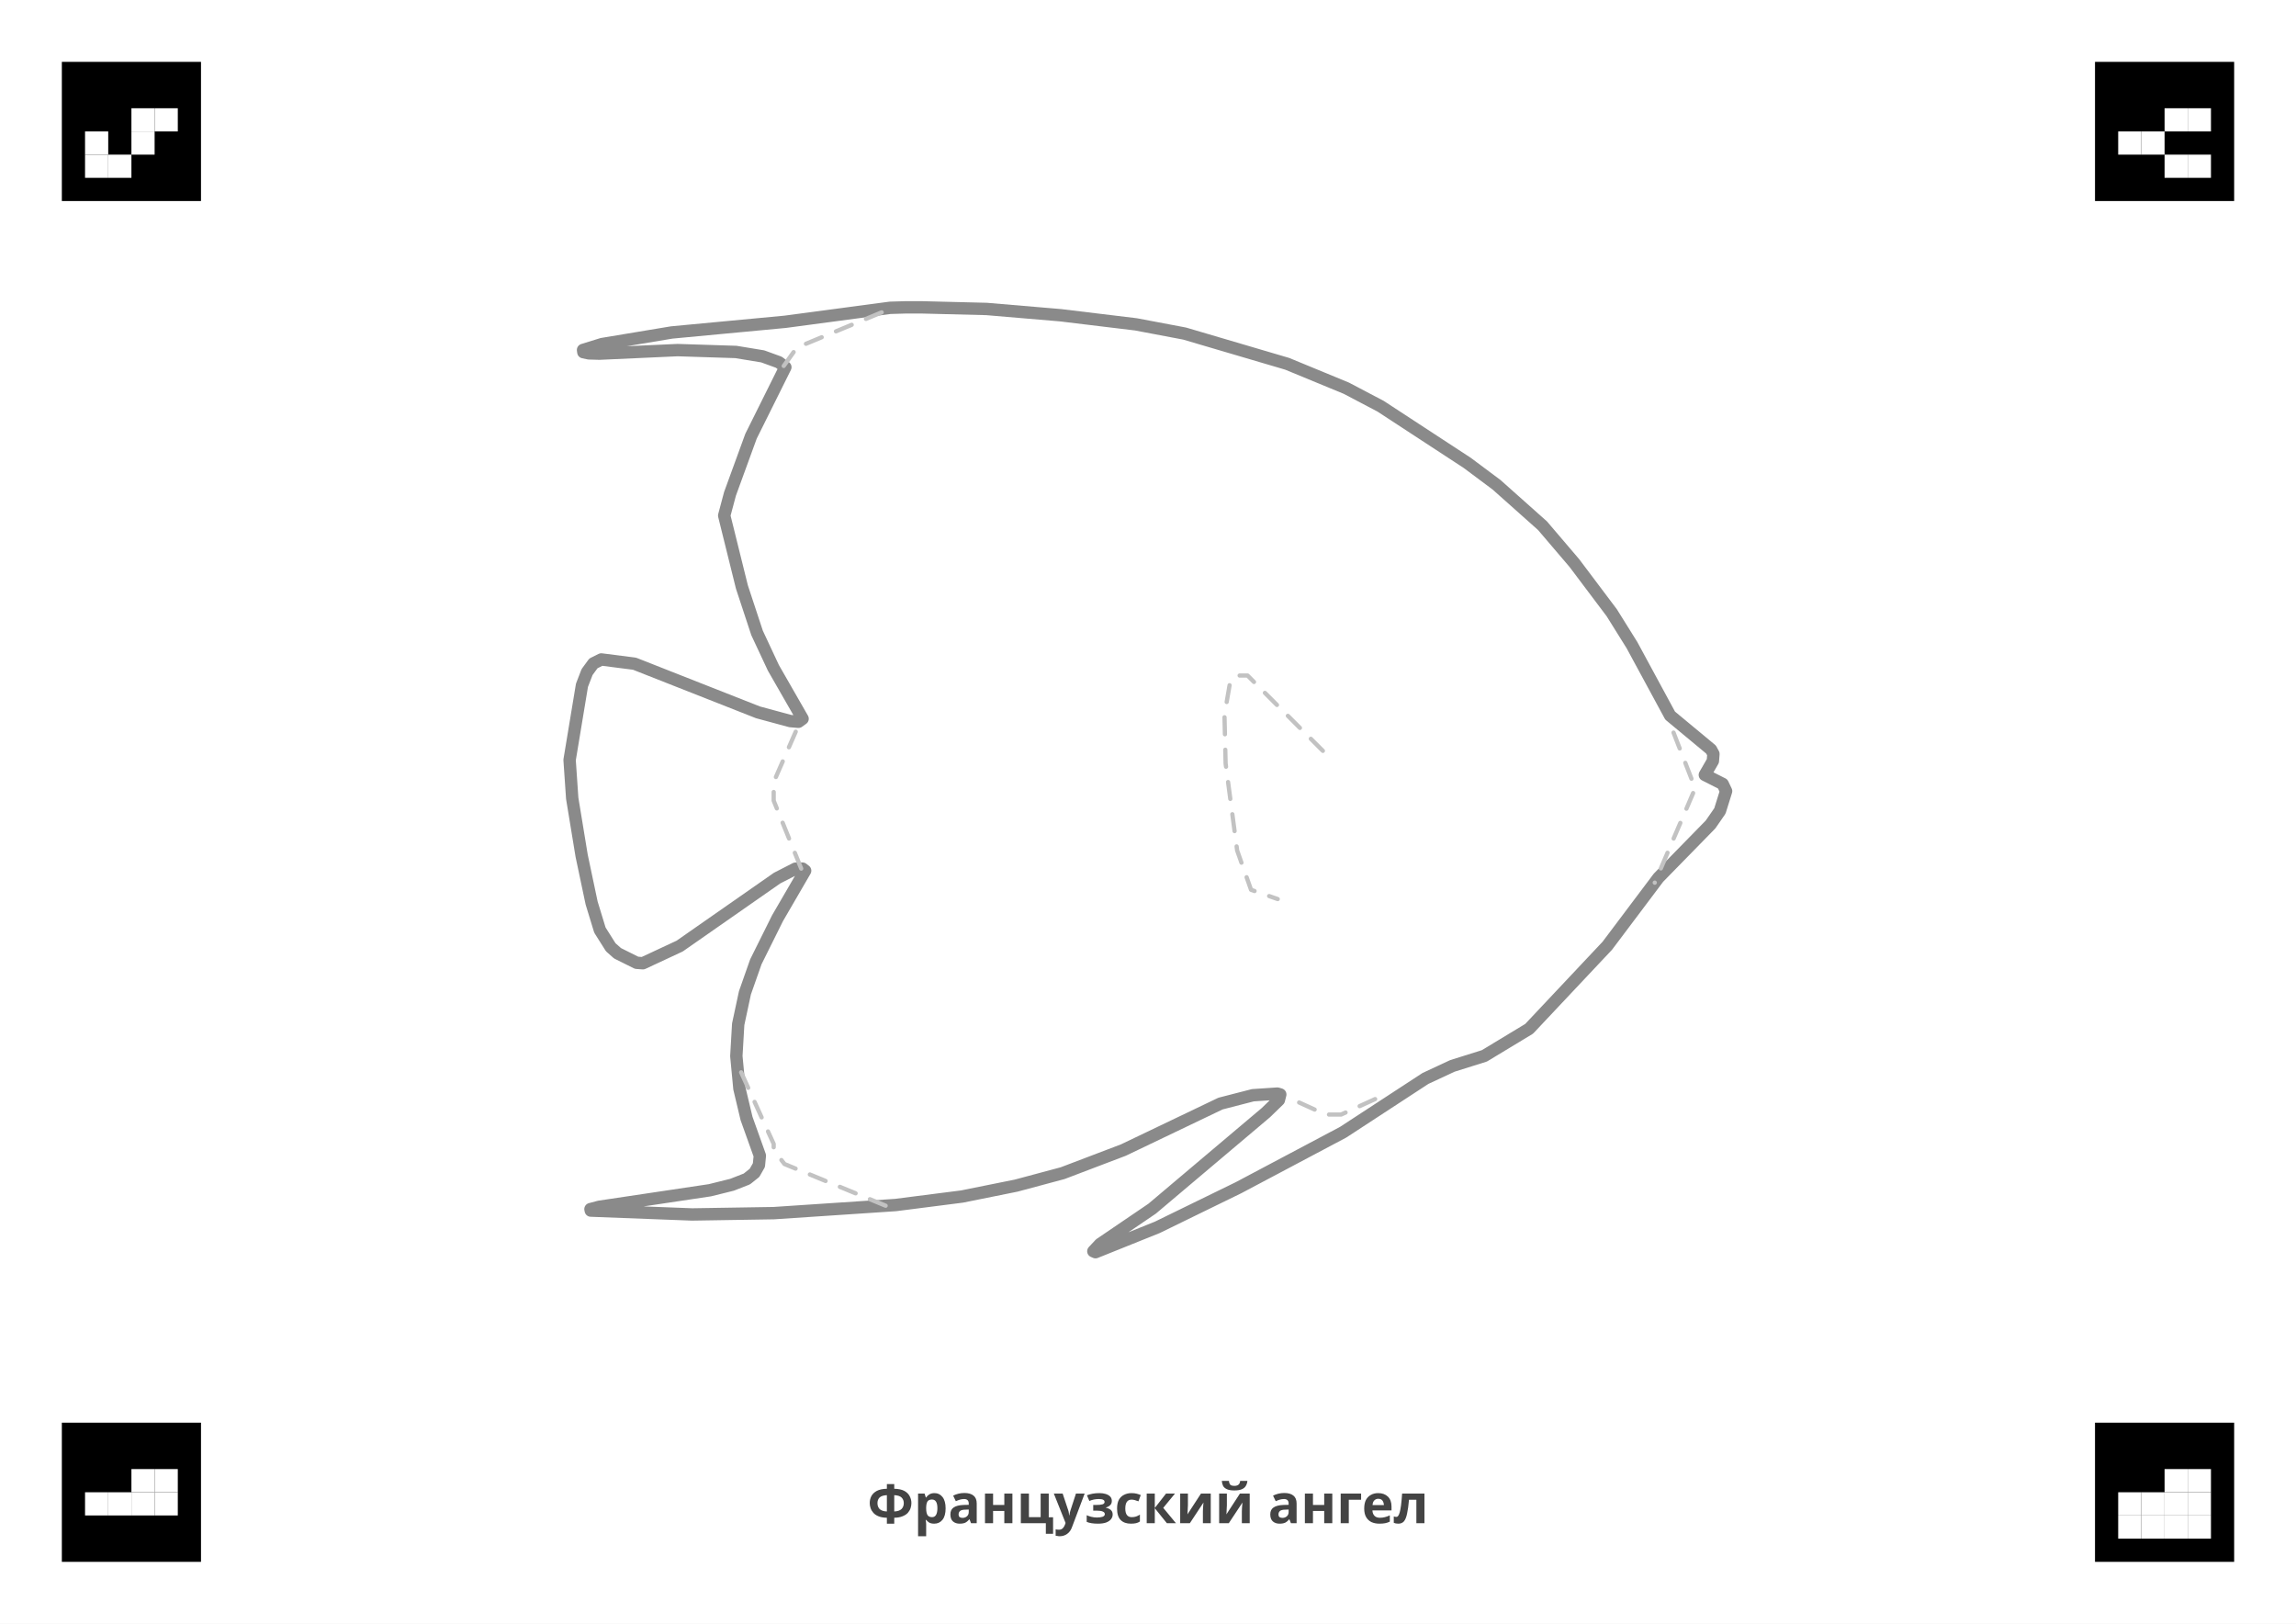
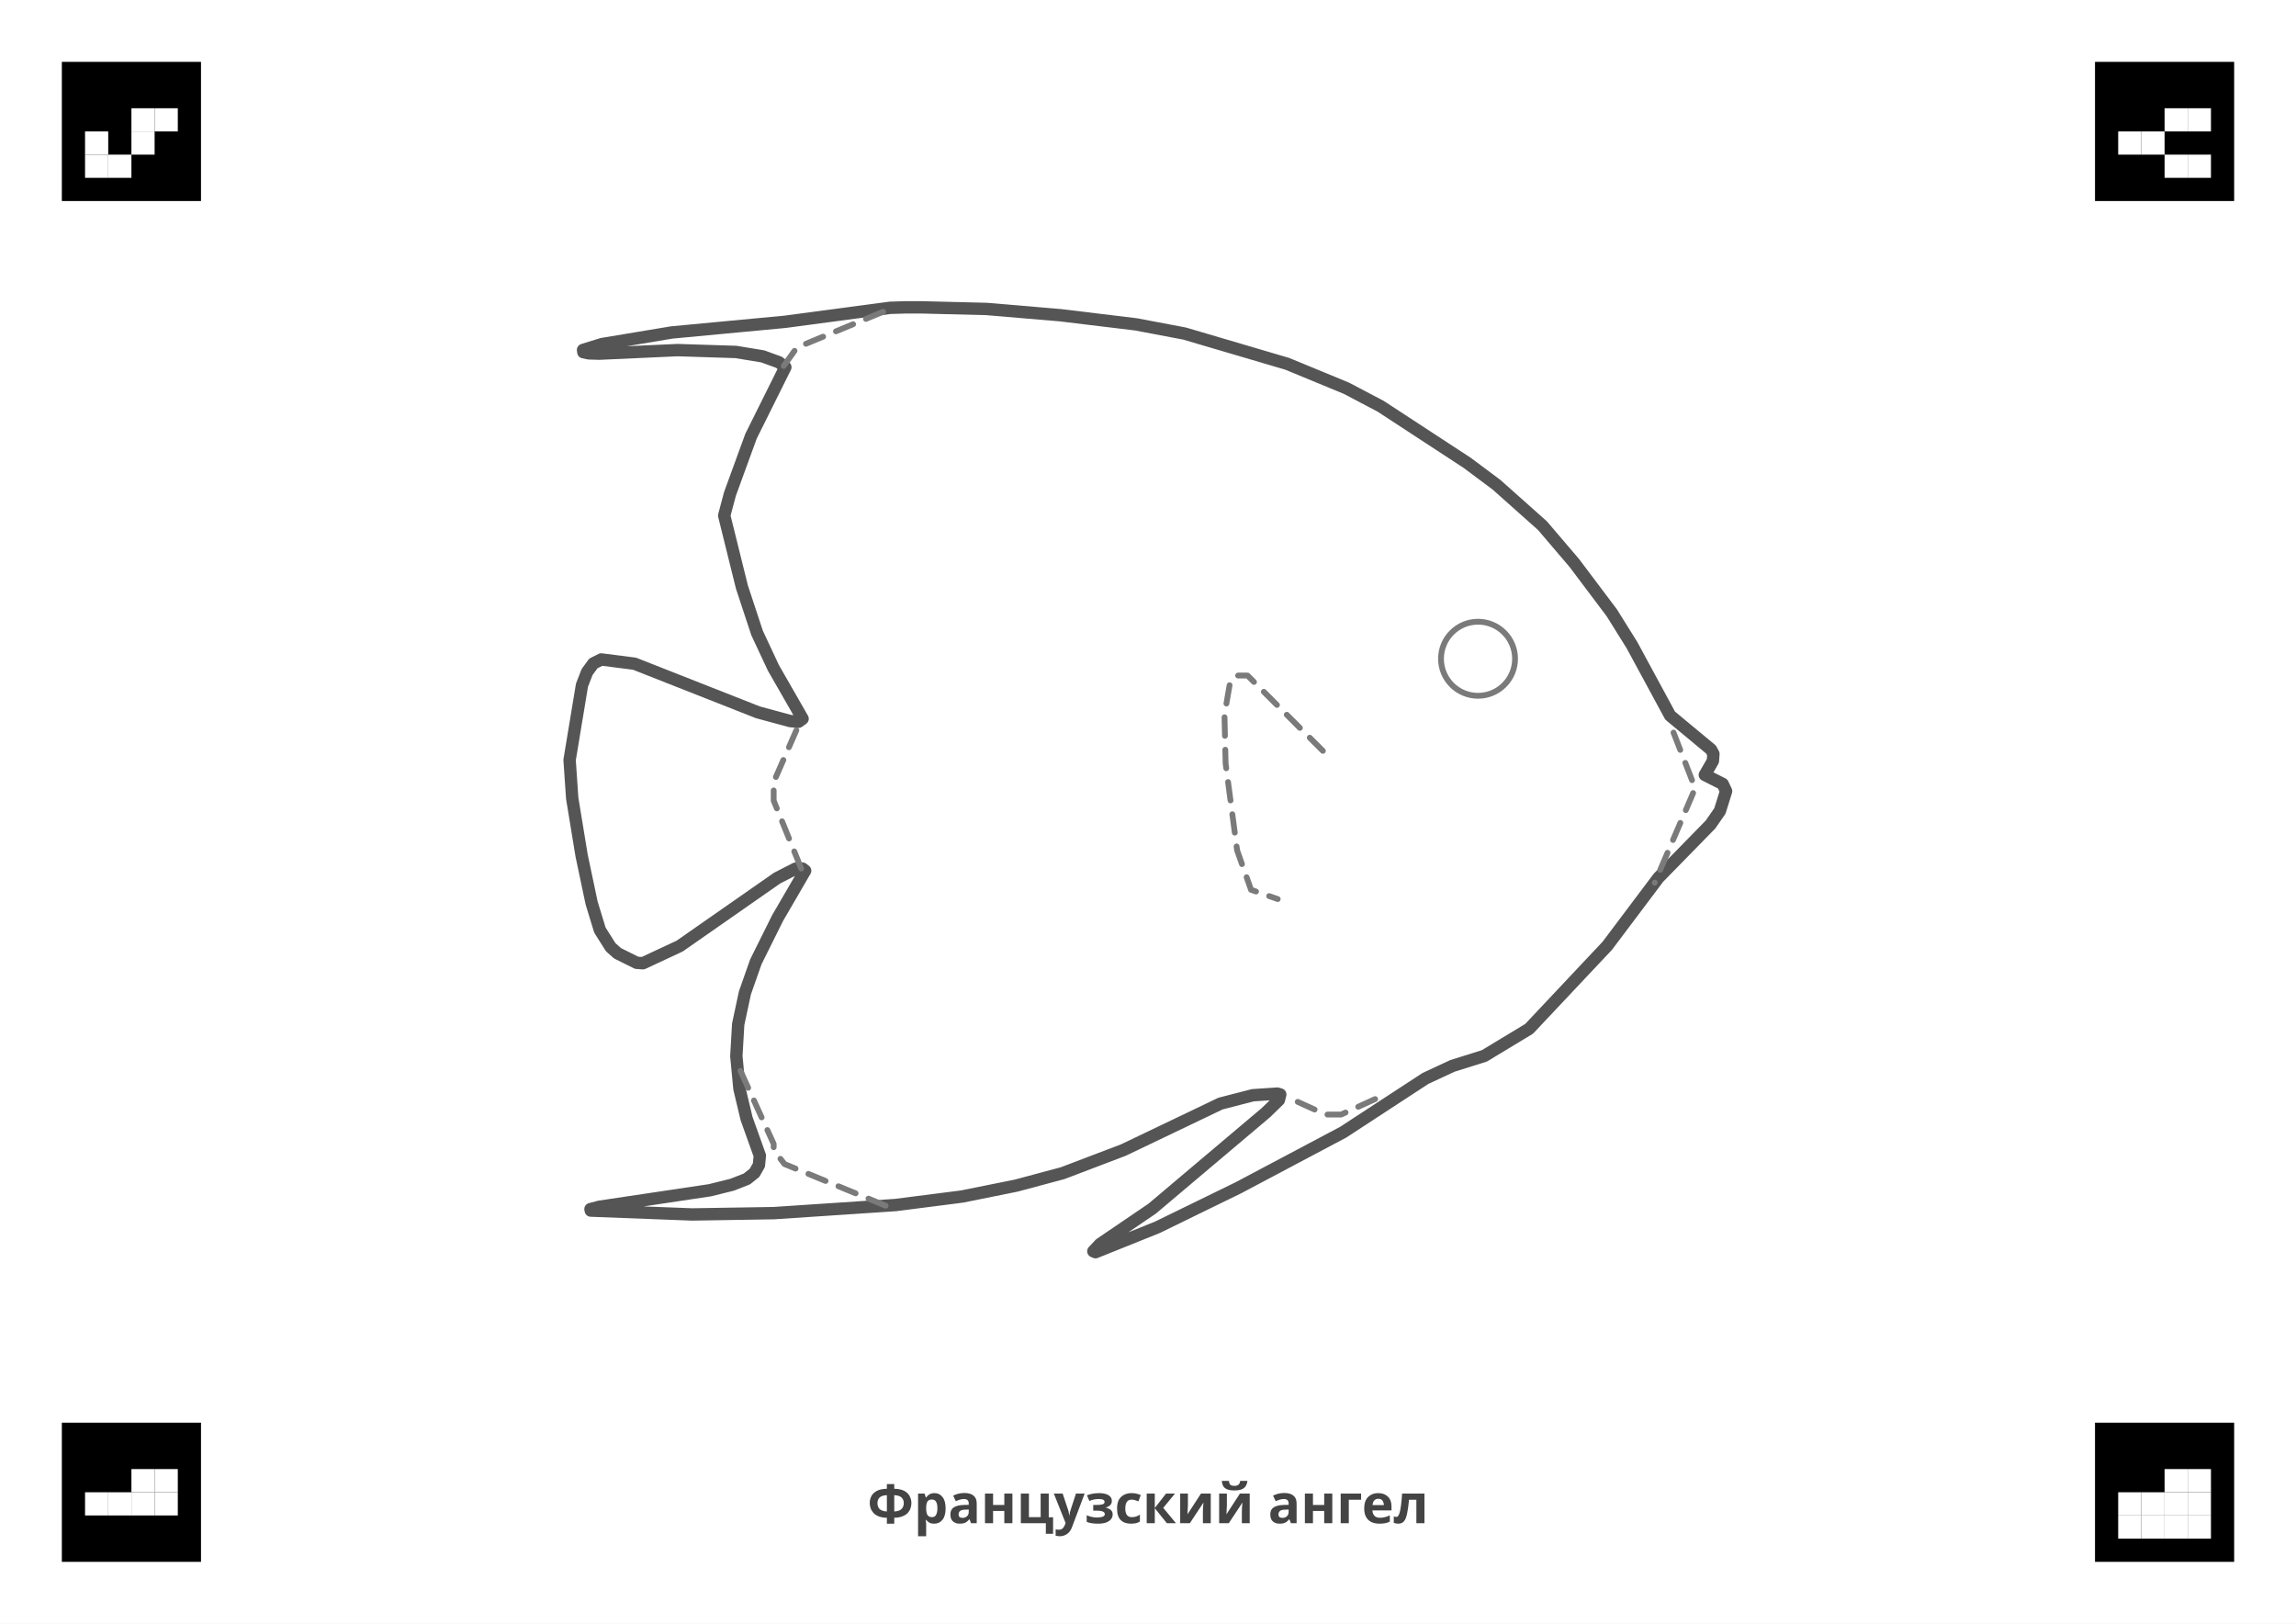
<svg xmlns="http://www.w3.org/2000/svg" width="297mm" height="210mm" viewBox="0 0 297 210">
  <rect width="297" height="210" fill="#fff" />
  <rect x="8" y="8" width="18" height="18" fill="#000" />
  <rect x="17.00" y="14.00" width="3" height="3" fill="#fff" />
  <rect x="20.00" y="14.00" width="3" height="3" fill="#fff" />
  <rect x="11.00" y="17.00" width="3" height="3" fill="#fff" />
  <rect x="17.00" y="17.00" width="3" height="3" fill="#fff" />
  <rect x="11.00" y="20.00" width="3" height="3" fill="#fff" />
  <rect x="14.00" y="20.00" width="3" height="3" fill="#fff" />
  <rect x="271" y="8" width="18" height="18" fill="#000" />
  <rect x="280.00" y="14.00" width="3" height="3" fill="#fff" />
  <rect x="283.00" y="14.00" width="3" height="3" fill="#fff" />
  <rect x="274.00" y="17.00" width="3" height="3" fill="#fff" />
  <rect x="277.00" y="17.00" width="3" height="3" fill="#fff" />
  <rect x="280.00" y="20.00" width="3" height="3" fill="#fff" />
  <rect x="283.00" y="20.00" width="3" height="3" fill="#fff" />
  <rect x="8" y="184" width="18" height="18" fill="#000" />
  <rect x="17.00" y="190.00" width="3" height="3" fill="#fff" />
  <rect x="20.00" y="190.00" width="3" height="3" fill="#fff" />
  <rect x="11.00" y="193.00" width="3" height="3" fill="#fff" />
  <rect x="14.00" y="193.00" width="3" height="3" fill="#fff" />
  <rect x="17.00" y="193.00" width="3" height="3" fill="#fff" />
  <rect x="20.00" y="193.00" width="3" height="3" fill="#fff" />
  <rect x="271" y="184" width="18" height="18" fill="#000" />
  <rect x="280.00" y="190.00" width="3" height="3" fill="#fff" />
  <rect x="283.00" y="190.00" width="3" height="3" fill="#fff" />
  <rect x="274.00" y="193.00" width="3" height="3" fill="#fff" />
  <rect x="277.00" y="193.00" width="3" height="3" fill="#fff" />
  <rect x="280.00" y="193.00" width="3" height="3" fill="#fff" />
  <rect x="283.00" y="193.00" width="3" height="3" fill="#fff" />
  <rect x="274.00" y="196.00" width="3" height="3" fill="#fff" />
  <rect x="277.00" y="196.00" width="3" height="3" fill="#fff" />
  <rect x="280.00" y="196.00" width="3" height="3" fill="#fff" />
  <rect x="283.00" y="196.00" width="3" height="3" fill="#fff" />
-   <path d="M119.20 39.75 L127.62 39.96 L137.18 40.77 L146.94 41.95 L153.23 43.14 L166.50 47.05 L174.16 50.21 L178.59 52.54 L189.80 59.87 L193.59 62.70 L199.53 67.99 L203.65 72.82 L208.49 79.25 L211.10 83.43 L216.04 92.55 L221.33 96.94 L221.64 97.51 L221.57 98.42 L220.53 100.22 L222.84 101.39 L223.28 102.32 L222.48 104.88 L221.27 106.63 L214.53 113.52 L207.91 122.32 L197.80 133.06 L192.01 136.56 L187.87 137.86 L184.39 139.48 L173.75 146.43 L160.21 153.61 L149.70 158.74 L141.71 161.95 L141.43 161.83 L142.30 160.90 L149.04 156.32 L163.75 143.90 L165.43 142.27 L165.61 141.55 L165.23 141.44 L162.07 141.65 L157.88 142.73 L145.32 148.74 L137.46 151.73 L131.45 153.34 L124.46 154.75 L115.86 155.85 L100.10 156.90 L89.53 157.07 L76.42 156.57 L76.38 156.38 L77.51 156.08 L91.83 153.94 L94.69 153.23 L96.61 152.48 L97.60 151.69 L98.17 150.69 L98.29 149.47 L96.57 144.66 L95.65 140.80 L95.25 136.59 L95.49 132.47 L96.36 128.41 L97.77 124.40 L100.58 118.75 L104.15 112.61 L103.80 112.34 L102.90 112.35 L100.52 113.57 L87.92 122.36 L83.16 124.58 L82.35 124.52 L79.88 123.29 L79.00 122.51 L77.60 120.29 L76.53 116.79 L75.24 110.68 L74.02 103.25 L73.68 98.29 L75.28 88.63 L75.94 86.92 L76.76 85.80 L77.78 85.29 L82.08 85.84 L98.05 92.13 L102.23 93.26 L103.28 93.35 L103.82 92.96 L100.04 86.37 L97.93 81.86 L95.97 75.92 L93.68 66.68 L94.43 63.87 L97.15 56.41 L101.59 47.49 L100.75 46.85 L98.66 46.09 L95.19 45.52 L87.65 45.28 L77.54 45.74 L76.17 45.70 L75.46 45.55 L75.42 45.26 L77.87 44.50 L86.89 43.00 L101.56 41.62 L115.14 39.81 L117.19 39.75 Z" fill="#fff" stroke="#8a8a8a" stroke-width="1.6" stroke-linejoin="round" />
-   <path d="M216.48 94.75 L219.28 101.95 L215.68 110.35 L214.05 114.16" fill="none" stroke="#c2c2c2" stroke-width="0.55" stroke-dasharray="2.2 2" stroke-linecap="round" stroke-linejoin="round" />
-   <path d="M177.88 142.15 L173.48 144.15 L171.48 144.15 L167.08 142.15" fill="none" stroke="#c2c2c2" stroke-width="0.55" stroke-dasharray="2.2 2" stroke-linecap="round" stroke-linejoin="round" />
-   <path d="M114.56 155.94 L111.68 154.75 L101.48 150.55 L100.08 148.75 L100.08 147.95 L97.08 141.35 L95.34 137.52" fill="none" stroke="#c2c2c2" stroke-width="0.55" stroke-dasharray="2.2 2" stroke-linecap="round" stroke-linejoin="round" />
-   <path d="M103.64 112.34 L103.08 110.95 L100.08 103.55 L100.08 101.15 L102.88 94.75 L103.59 93.13" fill="none" stroke="#c2c2c2" stroke-width="0.55" stroke-dasharray="2.2 2" stroke-linecap="round" stroke-linejoin="round" />
-   <path d="M101.38 47.33 L102.08 46.35 L103.08 44.95 L111.28 41.55 L115.50 39.80" fill="none" stroke="#c2c2c2" stroke-width="0.55" stroke-dasharray="2.2 2" stroke-linecap="round" stroke-linejoin="round" />
-   <path d="M171.12 97.11 L161.38 87.37 L160.03 87.37 L159.14 88.12 L158.39 92.46 L158.54 98.75 L160.03 109.99 L161.83 115.08 L165.28 116.28" fill="none" stroke="#c2c2c2" stroke-width="0.55" stroke-dasharray="2.2 2" stroke-linecap="round" stroke-linejoin="round" />
-   <text x="148.5" y="197" text-anchor="middle" font-family="Segoe UI, sans-serif" font-size="7" font-weight="600" fill="#444">Французский ангел</text>
+   <path d="M119.20 39.75 L127.62 39.96 L137.18 40.77 L146.94 41.95 L153.23 43.14 L166.50 47.05 L174.16 50.21 L178.59 52.54 L189.80 59.87 L193.59 62.70 L199.53 67.99 L203.65 72.82 L208.49 79.25 L211.10 83.43 L216.04 92.55 L221.33 96.94 L221.64 97.51 L221.57 98.42 L220.53 100.22 L222.84 101.39 L223.28 102.32 L222.48 104.88 L221.27 106.63 L214.53 113.52 L207.91 122.32 L197.80 133.06 L192.01 136.56 L187.87 137.86 L184.39 139.48 L173.75 146.43 L160.21 153.61 L149.70 158.74 L141.71 161.95 L141.43 161.83 L142.30 160.90 L149.04 156.32 L163.75 143.90 L165.43 142.27 L165.61 141.55 L165.23 141.44 L162.07 141.65 L157.88 142.73 L145.32 148.74 L137.46 151.73 L131.45 153.34 L124.46 154.75 L115.86 155.85 L100.10 156.90 L89.53 157.07 L76.42 156.57 L76.38 156.38 L77.51 156.08 L91.83 153.94 L94.69 153.23 L96.61 152.48 L97.60 151.69 L98.17 150.69 L98.29 149.47 L96.57 144.66 L95.65 140.80 L95.25 136.59 L95.49 132.47 L96.36 128.41 L97.77 124.40 L100.58 118.75 L104.15 112.61 L103.80 112.34 L102.90 112.35 L100.52 113.57 L87.92 122.36 L83.16 124.58 L82.35 124.52 L79.88 123.29 L79.00 122.51 L77.60 120.29 L76.53 116.79 L75.24 110.68 L74.02 103.25 L73.68 98.29 L75.28 88.63 L75.94 86.92 L76.76 85.80 L77.78 85.29 L82.08 85.84 L98.05 92.13 L102.23 93.26 L103.28 93.35 L103.82 92.96 L100.04 86.37 L97.93 81.86 L95.97 75.92 L93.68 66.68 L94.43 63.87 L97.15 56.41 L101.59 47.49 L100.75 46.85 L98.66 46.09 L95.19 45.52 L87.65 45.28 L77.54 45.74 L76.17 45.70 L75.46 45.55 L75.42 45.26 L77.87 44.50 L86.89 43.00 L101.56 41.62 L115.14 39.81 L117.19 39.75 Z" fill="#fff" stroke="#555" stroke-width="1.6" stroke-linejoin="round" />
+   <path d="M216.48 94.75 L219.28 101.95 L215.68 110.35 L214.05 114.16" fill="none" stroke="#7a7a7a" stroke-width="0.75" stroke-dasharray="2.40 1.80" stroke-linecap="round" stroke-linejoin="round" />
+   <path d="M177.88 142.15 L173.48 144.15 L171.48 144.15 L167.08 142.15" fill="none" stroke="#7a7a7a" stroke-width="0.75" stroke-dasharray="2.40 1.80" stroke-linecap="round" stroke-linejoin="round" />
+   <path d="M114.56 155.94 L111.68 154.75 L101.48 150.55 L100.08 148.75 L100.08 147.95 L97.08 141.35 L95.34 137.52" fill="none" stroke="#7a7a7a" stroke-width="0.75" stroke-dasharray="2.40 1.80" stroke-linecap="round" stroke-linejoin="round" />
+   <path d="M103.64 112.34 L103.08 110.95 L100.08 103.55 L100.08 101.15 L102.88 94.75 L103.59 93.13" fill="none" stroke="#7a7a7a" stroke-width="0.75" stroke-dasharray="2.40 1.80" stroke-linecap="round" stroke-linejoin="round" />
+   <path d="M101.38 47.33 L102.08 46.35 L103.08 44.95 L111.28 41.55 L115.50 39.80" fill="none" stroke="#7a7a7a" stroke-width="0.75" stroke-dasharray="2.40 1.80" stroke-linecap="round" stroke-linejoin="round" />
+   <path d="M171.12 97.11 L161.38 87.37 L160.03 87.37 L159.14 88.12 L158.39 92.46 L158.54 98.75 L160.03 109.99 L161.83 115.08 L165.28 116.28" fill="none" stroke="#7a7a7a" stroke-width="0.75" stroke-dasharray="2.40 1.80" stroke-linecap="round" stroke-linejoin="round" />
+   <circle cx="191.19" cy="85.20" r="4.79" fill="none" stroke="#7a7a7a" stroke-width="0.75" />
+   <text x="148.5" y="197" text-anchor="middle" font-family="Segoe UI, sans-serif" font-size="7.0" font-weight="600" fill="#444">Французский ангел</text>
</svg>
